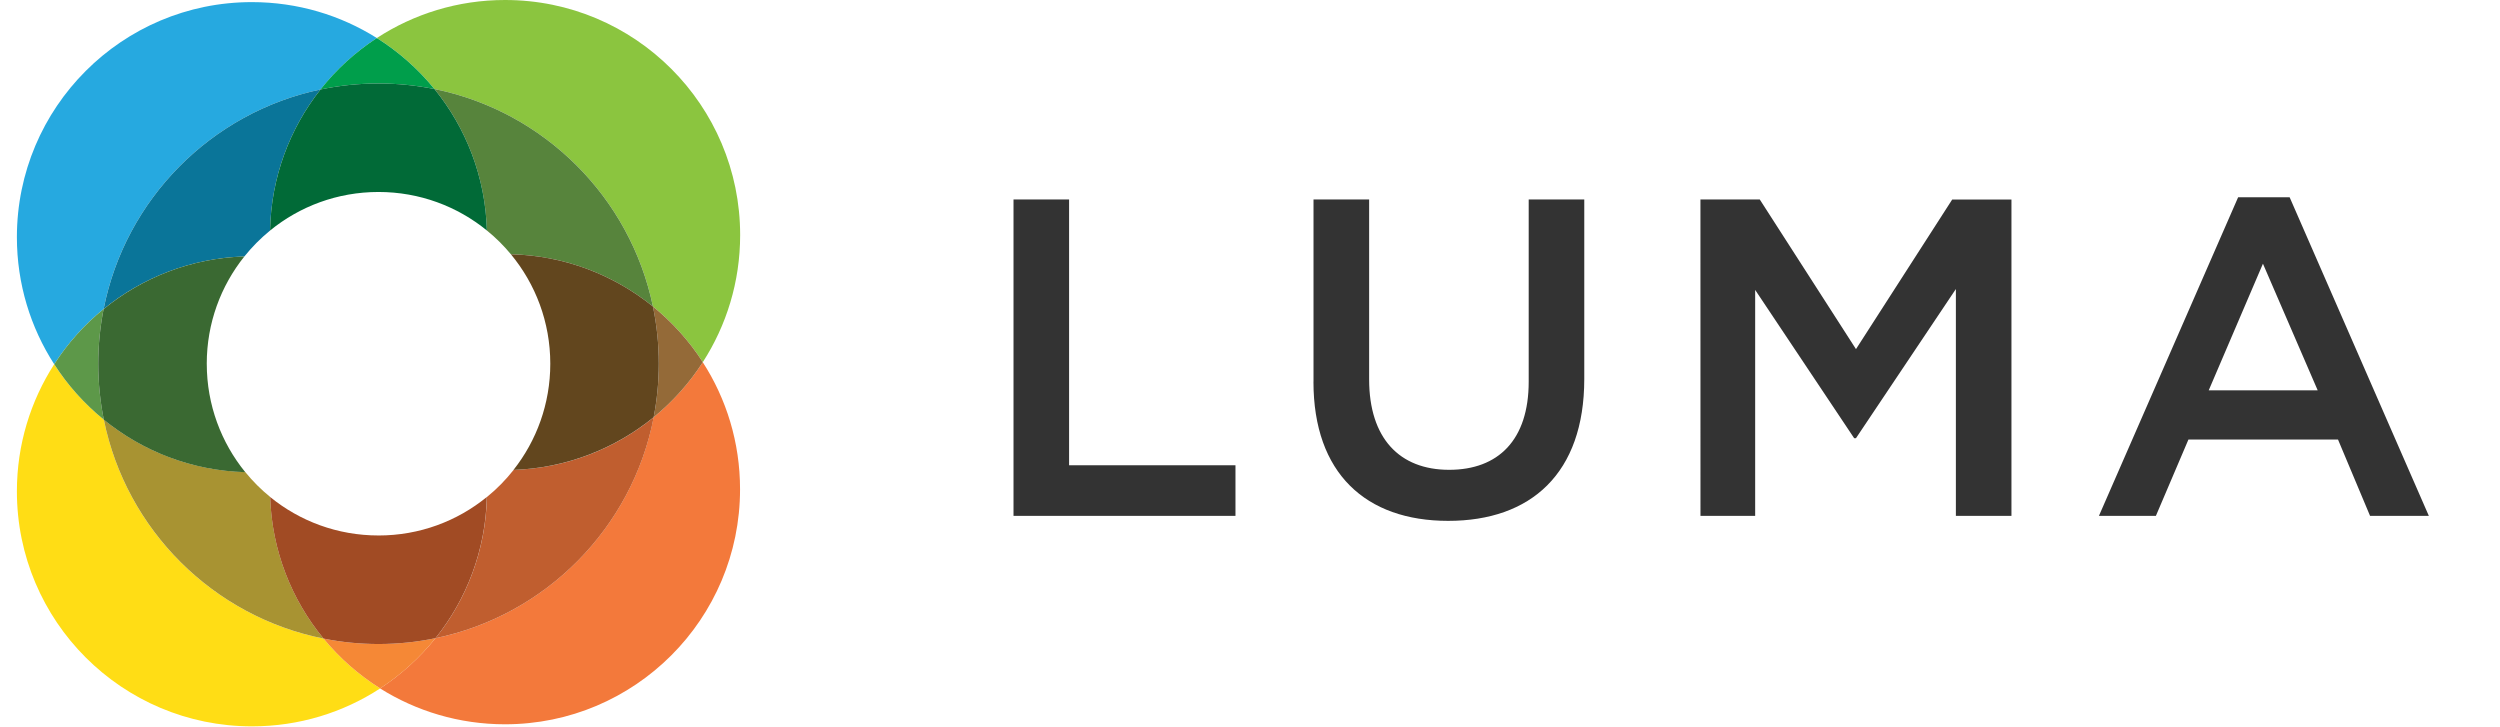
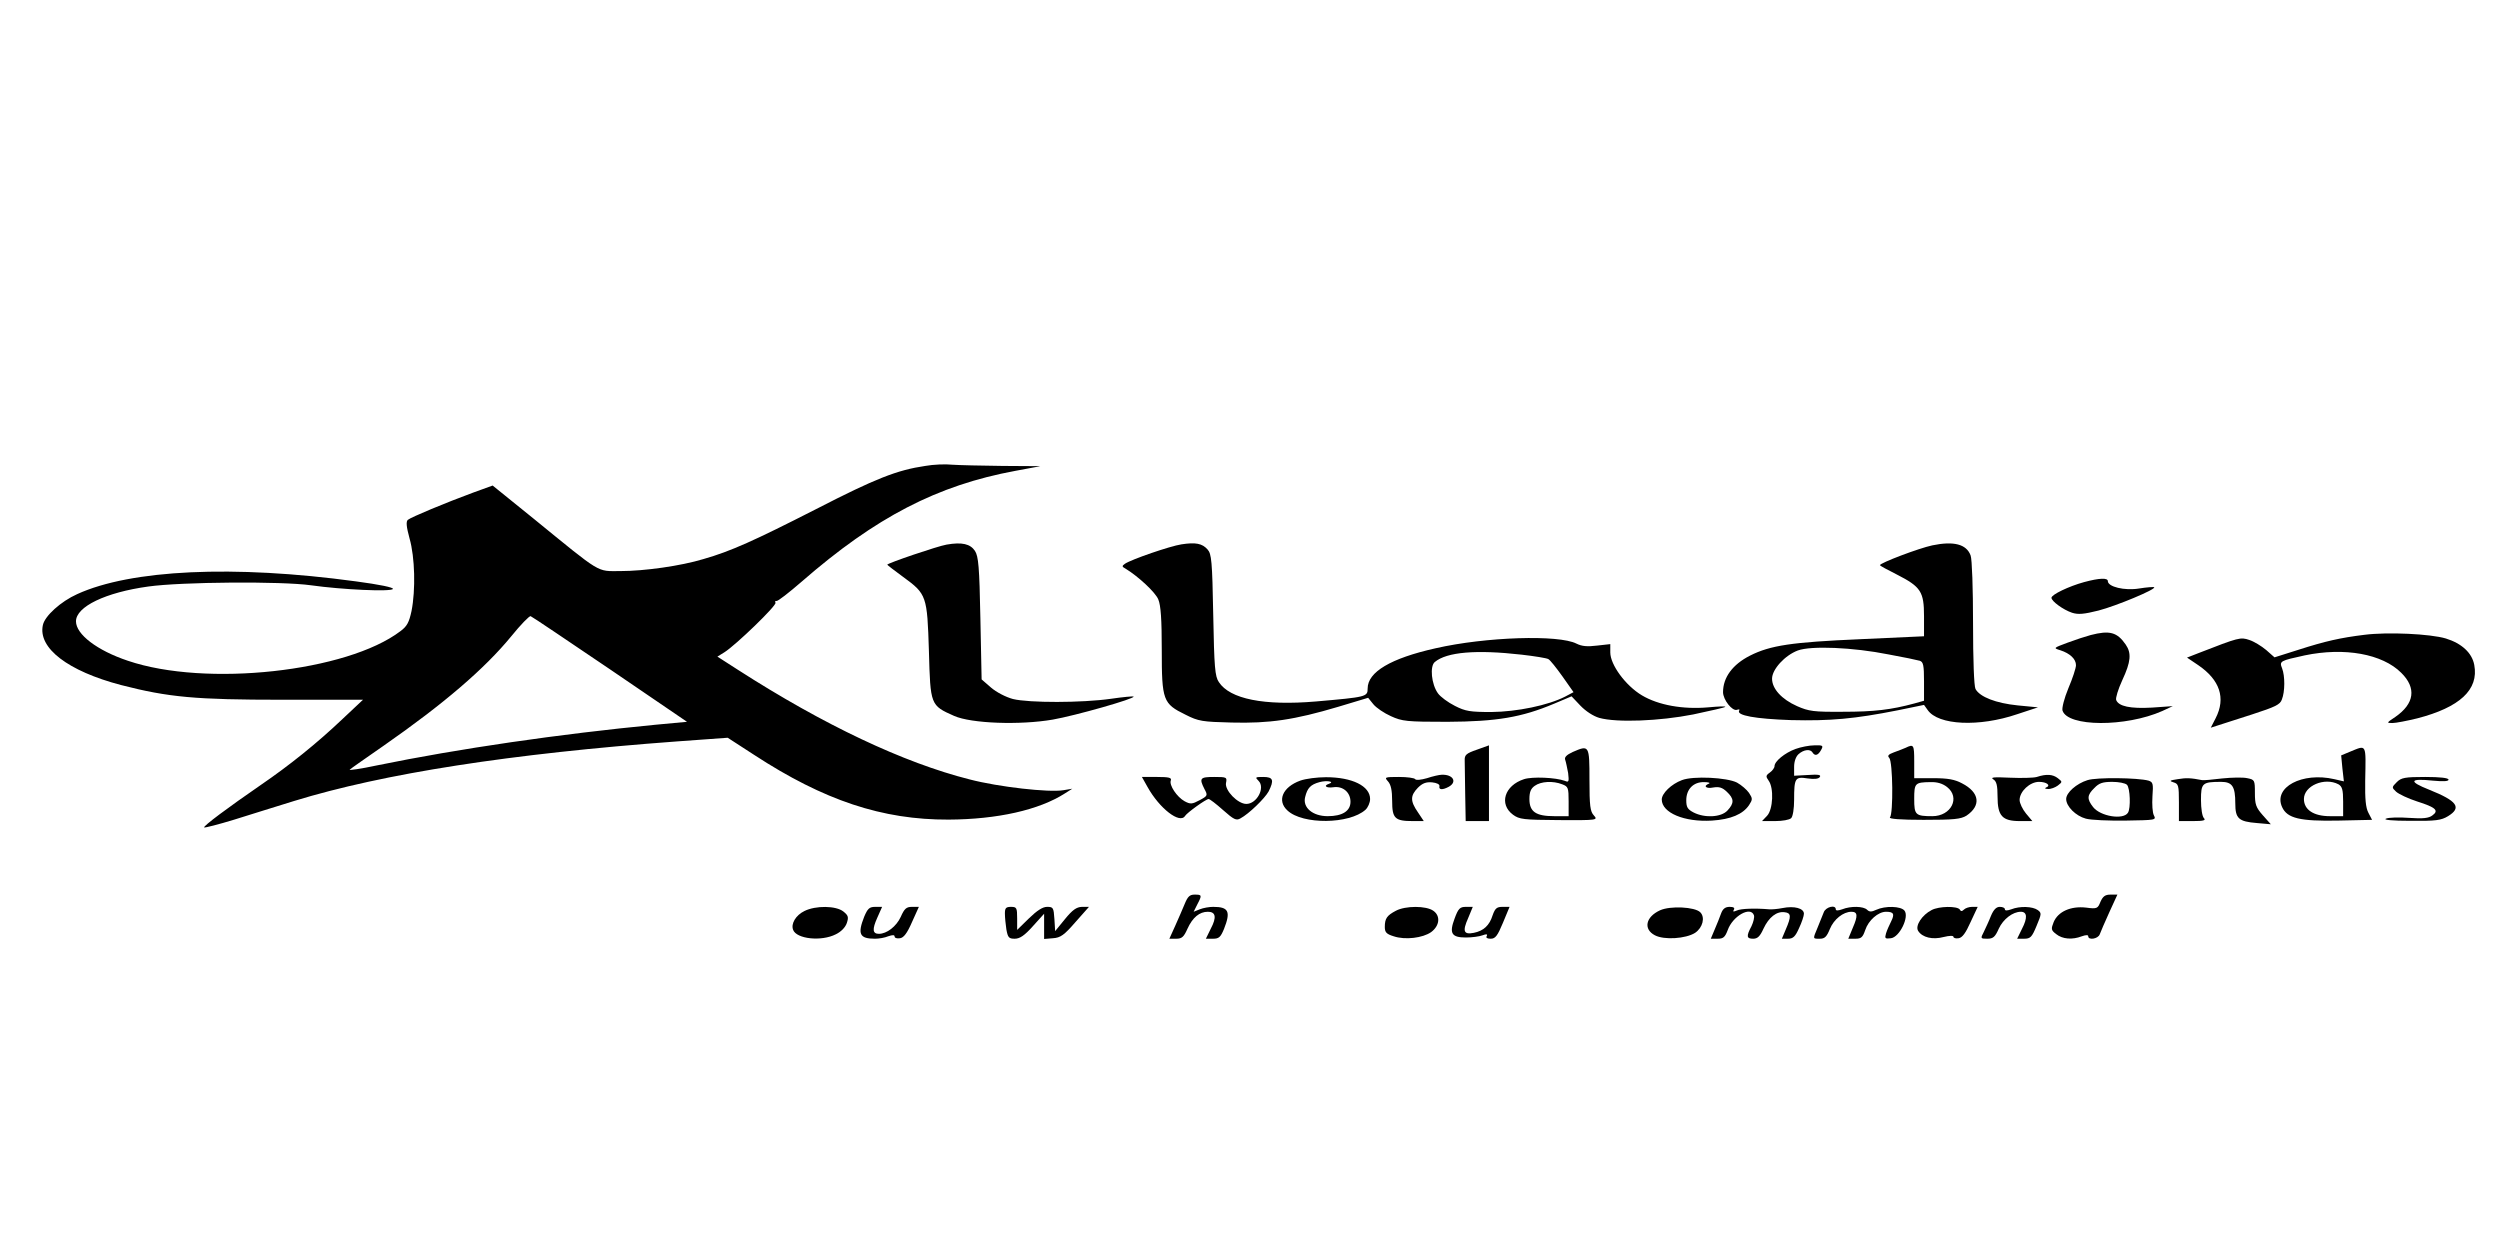
- <svg xmlns="http://www.w3.org/2000/svg" width="148" height="43" viewBox="1 2 148 43" enable-background="new 1 2 148 43">
-   <path d="M7.134 20.294C8.42 13.794 13.5 8.66 19.974 7.298c.94-1.187 2.067-2.218 3.335-3.046-2.145-1.348-4.68-2.127-7.4-2.127C8.23 2.125 2 8.355 2 16.04c0 2.772.812 5.356 2.21 7.523.795-1.24 1.785-2.343 2.924-3.27z" fill="#26A9E0" />
-   <path d="M26.72 7.272c6.48 1.314 11.59 6.403 12.933 12.872 1.15.935 2.15 2.045 2.954 3.294 1.397-2.168 2.21-4.75 2.21-7.523C44.817 8.23 38.587 2 30.9 2c-2.8 0-5.407.828-7.59 2.25 1.296.816 2.45 1.84 3.41 3.022z" fill="#8BC53F" />
-   <path d="M19.976 7.298c1.108-.233 2.255-.356 3.433-.356 1.13 0 2.24.114 3.31.33-.96-1.182-2.116-2.205-3.41-3.02-1.27.828-2.4 1.86-3.337 3.046z" fill="#009E4B" />
-   <path d="M20.155 39.804C13.622 38.506 8.47 33.37 7.148 26.844c-1.145-.93-2.14-2.036-2.94-3.28C2.813 25.734 2 28.314 2 31.087 2 38.77 8.23 45 15.916 45c2.8 0 5.407-.823 7.59-2.246-1.27-.8-2.402-1.796-3.35-2.95z" fill="#FFDD15" />
-   <path d="M7.148 26.845c-.217-1.07-.33-2.18-.33-3.312 0-1.107.108-2.192.317-3.24-1.14.928-2.13 2.03-2.925 3.27.798 1.245 1.792 2.352 2.938 3.282z" fill="#5D9849" />
-   <path d="M42.607 23.44c-.794 1.232-1.78 2.334-2.912 3.26-1.266 6.552-6.39 11.732-12.916 13.08-.928 1.155-2.035 2.16-3.278 2.974 2.14 1.344 4.677 2.124 7.395 2.124 7.685 0 13.915-6.23 13.915-13.914 0-2.774-.81-5.358-2.21-7.525z" fill="#F3793B" />
-   <path d="M39.653 20.145c.227 1.094.347 2.227.347 3.388 0 1.083-.104 2.138-.304 3.167 1.133-.925 2.118-2.027 2.912-3.26-.804-1.25-1.804-2.36-2.955-3.295z" fill="#946A38" />
-   <path d="M26.78 39.78c-1.088.228-2.217.346-3.372.346-1.113 0-2.2-.11-3.253-.322.95 1.156 2.08 2.15 3.35 2.95 1.244-.813 2.35-1.818 3.275-2.973z" fill="#F58836" />
-   <path d="M16.988 15.647c.06-3.15 1.167-6.044 2.987-8.35C13.5 8.66 8.42 13.794 7.135 20.295c2.286-1.864 5.176-3.013 8.332-3.113.453-.564.962-1.077 1.52-1.533z" fill="#0A7599" />
-   <path d="M31.245 17.052c3.183.078 6.102 1.225 8.408 3.093C38.31 13.675 33.2 8.585 26.72 7.272c1.866 2.297 3.016 5.202 3.103 8.373.52.42.995.893 1.422 1.407z" fill="#57843C" />
-   <path d="M23.408 13.365c2.433 0 4.666.853 6.416 2.28-.087-3.17-1.236-6.074-3.104-8.373-1.07-.217-2.178-.33-3.312-.33-1.176 0-2.325.122-3.433.355-1.82 2.305-2.927 5.2-2.987 8.35 1.753-1.43 3.987-2.282 6.42-2.282z" fill="#016A37" />
-   <path d="M15.52 29.948c-3.168-.088-6.074-1.236-8.372-3.104 1.322 6.524 6.474 11.66 13.008 12.96-1.89-2.295-3.058-5.202-3.16-8.382-.543-.44-1.036-.935-1.475-1.474z" fill="#A89332" />
-   <path d="M13.24 23.533c0-2.403.834-4.612 2.228-6.352-3.156.1-6.046 1.25-8.333 3.117-.208 1.047-.318 2.13-.318 3.24 0 1.132.114 2.24.33 3.31 2.3 1.868 5.204 3.017 8.374 3.105-1.423-1.75-2.28-3.98-2.28-6.416z" fill="#3A6932" />
-   <path d="M29.827 31.42c-.075 3.16-1.2 6.06-3.046 8.36 6.53-1.348 11.65-6.528 12.92-13.08-2.276 1.857-5.15 3.012-8.295 3.118-.464.59-.992 1.128-1.573 1.6z" fill="#C05E2F" />
-   <path d="M39.653 20.145c-2.307-1.867-5.225-3.015-8.408-3.093 1.457 1.76 2.332 4.02 2.332 6.48 0 2.374-.814 4.56-2.177 6.287 3.143-.11 6.02-1.265 8.296-3.12.2-1.03.304-2.087.304-3.17 0-1.16-.12-2.294-.347-3.388z" fill="#62461E" />
-   <path d="M23.408 33.7c-2.432 0-4.664-.85-6.415-2.277.103 3.18 1.272 6.087 3.16 8.38 1.053.213 2.14.323 3.254.323 1.155 0 2.284-.118 3.372-.345 1.842-2.3 2.97-5.2 3.042-8.36-1.75 1.43-3.983 2.28-6.417 2.28z" fill="#A14B24" />
-   <path d="M61 13.81h3.29v15.734h9.85v2.995H61V13.81zm17.76 10.785V13.81h3.293v10.65c0 3.48 1.792 5.353 4.736 5.353 2.912 0 4.71-1.768 4.71-5.218V13.81h3.29v10.623c0 5.594-3.16 8.402-8.057 8.402-4.872 0-7.975-2.81-7.975-8.24zm22.912-10.785h3.507l5.695 8.858 5.697-8.857h3.507v18.73h-3.29V19.11l-5.914 8.83h-.108l-5.86-8.777V32.54h-3.238l-.002-18.73zm31.824-.133h3.05l8.242 18.864h-3.48l-1.898-4.52h-8.855l-1.927 4.52h-3.372l8.24-18.86zm4.71 11.427l-3.24-7.493-3.21 7.497h6.45z" fill="#333" />
+ <svg xmlns="http://www.w3.org/2000/svg" version="1.0" width="1020pt" height="510pt" viewBox="0 0 1020 510" preserveAspectRatio="xMidYMid meet">
+   <g transform="translate(0,510) scale(0.1,-0.1)" fill="#000000" stroke="none">
+     <path d="M3775 3199 c-115 -17 -202 -51 -445 -176 -253 -129 -348 -172 -460 -204 -92 -28 -241 -49 -339 -49 -98 0 -73 -15 -354 214 l-167 135 -80 -29 c-111 -41 -253 -100 -266 -111 -8 -7 -6 -28 7 -76 22 -77 25 -210 8 -296 -10 -46 -18 -62 -45 -82 -218 -166 -794 -229 -1112 -121 -126 42 -212 108 -212 161 0 60 121 118 295 142 136 19 544 22 664 5 128 -18 327 -27 334 -15 4 6 -53 18 -151 31 -500 68 -918 48 -1137 -52 -67 -30 -132 -89 -140 -126 -21 -94 102 -188 319 -245 194 -50 304 -60 659 -60 l328 0 -83 -78 c-105 -100 -219 -191 -333 -269 -135 -93 -237 -169 -232 -174 2 -2 58 12 123 32 65 21 175 54 244 76 364 112 884 193 1562 243 l207 15 108 -70 c285 -186 523 -265 793 -264 199 1 369 39 475 107 l30 19 -36 -6 c-59 -10 -264 13 -383 44 -269 68 -595 222 -945 447 l-84 54 29 18 c46 29 215 192 208 202 -3 5 -1 8 4 7 5 -2 51 34 103 79 302 263 553 393 872 452 l102 19 -155 1 c-85 1 -177 3 -205 5 -27 3 -77 1 -110 -5z m-1286 -830 l314 -214 -129 -12 c-393 -38 -800 -97 -1137 -166 -65 -14 -115 -21 -110 -17 4 4 67 48 139 98 244 170 411 313 520 446 38 47 74 84 79 82 6 -2 151 -100 324 -217z" />
+     <path d="M3862 2878 c-36 -6 -242 -76 -242 -82 0 -1 29 -24 65 -50 96 -70 98 -77 105 -303 6 -220 6 -221 103 -264 70 -31 269 -38 402 -15 92 16 338 86 330 94 -2 2 -44 -2 -92 -9 -119 -17 -335 -17 -400 -1 -30 8 -68 28 -90 47 l-38 33 -5 249 c-4 211 -8 253 -22 275 -19 29 -53 37 -116 26z" />
+     <path d="M4820 2879 c-46 -7 -203 -61 -230 -79 -13 -9 -13 -12 2 -20 51 -31 122 -96 134 -126 10 -24 14 -80 14 -206 0 -206 5 -219 97 -264 53 -27 69 -29 188 -32 154 -4 256 11 434 64 l123 37 21 -26 c12 -15 45 -37 72 -49 46 -21 64 -23 230 -23 201 1 303 18 436 74 l71 30 36 -38 c22 -23 53 -43 77 -50 72 -20 246 -13 383 14 70 15 129 28 131 31 3 3 -28 2 -70 -2 -103 -9 -203 9 -270 49 -67 40 -129 125 -129 175 l0 34 -54 -6 c-40 -5 -62 -3 -84 8 -72 37 -369 28 -575 -19 -183 -41 -277 -97 -277 -164 0 -34 -5 -35 -211 -53 -212 -18 -351 10 -396 79 -16 23 -19 60 -23 274 -4 220 -7 249 -23 267 -22 25 -49 30 -107 21z m1388 -450 c53 -6 102 -14 109 -18 7 -3 33 -36 58 -71 l45 -64 -34 -18 c-70 -36 -197 -62 -301 -63 -87 0 -106 3 -149 25 -28 14 -59 37 -69 51 -27 37 -34 111 -13 128 49 41 169 51 354 30z" />
+     <path d="M7884 2875 c-56 -12 -214 -72 -214 -81 0 -2 31 -19 69 -38 98 -50 111 -70 111 -170 l0 -82 -262 -12 c-277 -12 -365 -25 -448 -67 -71 -36 -110 -89 -110 -149 0 -31 38 -79 57 -72 8 3 12 2 9 -3 -13 -20 66 -34 211 -39 160 -4 260 5 436 40 l107 22 15 -21 c43 -62 209 -70 365 -17 l85 28 -83 8 c-88 9 -154 34 -172 67 -6 12 -10 117 -10 270 0 137 -4 261 -10 275 -17 46 -69 59 -156 41z m-179 -445 c61 -11 118 -23 128 -26 14 -5 17 -18 17 -84 l0 -79 -39 -11 c-96 -26 -165 -34 -291 -34 -121 -1 -140 2 -188 23 -63 28 -102 71 -102 112 0 38 52 95 105 115 54 20 225 13 370 -16z" />
+     <path d="M8503 2725 c-62 -17 -133 -51 -133 -64 0 -14 48 -49 84 -61 25 -8 48 -6 108 9 73 19 236 87 227 95 -2 2 -30 0 -61 -5 -60 -10 -128 7 -128 30 0 14 -34 13 -97 -4z" />
+     <path d="M8530 2509 c-19 -5 -62 -19 -94 -31 -59 -22 -59 -22 -30 -31 40 -13 64 -36 64 -61 0 -12 -14 -54 -31 -94 -17 -41 -27 -81 -24 -91 21 -67 258 -68 407 -2 l43 20 -85 -6 c-88 -5 -136 5 -146 31 -3 8 8 44 25 81 35 75 38 110 14 145 -35 51 -66 59 -143 39z" />
+     <path d="M9647 2510 c-98 -12 -160 -26 -269 -61 l-98 -31 -34 30 c-19 16 -50 35 -69 41 -36 12 -41 11 -208 -54 l-46 -18 46 -31 c88 -60 113 -134 71 -216 l-20 -39 28 9 c15 5 78 25 140 45 95 31 115 40 122 61 13 32 13 96 1 127 -12 30 -8 31 92 53 163 34 317 6 394 -71 63 -62 54 -126 -24 -180 -36 -24 -37 -25 -12 -25 14 0 60 9 101 19 174 45 252 117 233 218 -9 49 -51 88 -116 108 -64 19 -237 27 -332 15z" />
+     <path d="M6025 2041 c-43 -15 -50 -21 -49 -44 0 -15 1 -76 2 -137 l2 -110 48 0 47 0 0 155 c0 85 0 155 0 154 0 0 -22 -8 -50 -18z" />
+     <path d="M7325 2044 c-43 -16 -85 -50 -85 -70 0 -7 -9 -19 -19 -26 -17 -12 -17 -16 -5 -33 22 -30 18 -117 -6 -143 l-21 -22 54 0 c29 0 58 5 65 12 7 7 12 39 12 74 0 90 4 96 55 88 28 -4 45 -2 50 6 6 9 -7 11 -49 8 l-56 -3 0 36 c0 22 7 42 18 52 21 19 48 22 57 7 10 -16 23 -12 35 10 10 18 8 20 -27 19 -21 0 -56 -7 -78 -15z" />
+     <path d="M7775 2049 c-11 -5 -33 -13 -49 -19 -22 -8 -26 -14 -18 -22 15 -15 17 -229 3 -243 -6 -6 44 -10 137 -10 124 0 152 3 175 17 61 41 54 95 -18 132 -30 16 -58 21 -117 21 l-78 0 0 68 c0 69 -2 72 -35 56z m169 -160 c55 -43 17 -119 -60 -119 -69 0 -74 5 -74 70 0 65 3 68 66 69 28 1 50 -6 68 -20z" />
+     <path d="M6417 2032 c-26 -12 -35 -22 -31 -32 3 -8 8 -33 12 -54 4 -35 3 -39 -13 -32 -38 14 -133 18 -167 7 -80 -26 -103 -102 -45 -145 26 -19 42 -21 188 -22 157 -1 159 0 142 19 -15 16 -18 39 -18 145 0 142 -1 143 -68 114z m-43 -132 c24 -9 26 -14 26 -70 l0 -60 -58 0 c-76 0 -102 18 -102 70 0 29 6 43 22 54 25 18 74 21 112 6z" />
+     <path d="M9588 2033 l-36 -15 5 -53 6 -53 -39 9 c-131 30 -250 -33 -213 -114 21 -46 73 -58 229 -55 l138 3 -15 29 c-11 21 -14 56 -13 130 3 155 7 147 -62 119z m-47 -133 c15 -9 19 -22 19 -70 l0 -60 -54 0 c-66 0 -106 26 -106 70 0 54 84 90 141 60z" />
+     <path d="M5822 1925 c-24 -7 -45 -9 -48 -4 -3 5 -33 9 -66 9 -59 0 -60 -1 -45 -18 12 -13 17 -37 17 -80 0 -71 11 -82 84 -82 l45 0 -24 36 c-32 46 -31 68 0 100 19 19 34 24 58 22 19 -2 31 -8 30 -15 -4 -16 12 -17 38 -3 36 20 17 51 -29 49 -9 0 -36 -6 -60 -14z" />
+     <path d="M8310 1930 c-14 -4 -63 -5 -110 -3 -65 3 -81 2 -67 -7 13 -8 17 -25 17 -70 0 -79 19 -100 91 -100 l51 0 -26 31 c-14 17 -26 42 -26 55 0 35 42 74 79 74 32 0 50 -15 29 -23 -7 -3 -4 -6 8 -6 11 -1 29 6 40 14 19 15 19 15 0 30 -21 16 -46 18 -86 5z" />
+     <path d="M4682 1889 c49 -88 132 -152 153 -118 9 14 86 69 96 69 5 0 31 -20 59 -45 44 -39 54 -44 71 -34 34 18 99 81 115 110 23 46 19 59 -22 59 -33 0 -34 -1 -19 -16 28 -28 -7 -94 -50 -94 -35 0 -88 55 -83 85 5 24 3 25 -48 25 -58 0 -62 -5 -40 -49 14 -26 14 -28 -20 -46 -30 -16 -37 -17 -61 -4 -31 17 -64 66 -56 85 4 11 -8 14 -56 14 l-62 0 23 -41z" />
+     <path d="M5305 1915 c-72 -26 -96 -82 -52 -122 62 -58 252 -56 318 3 10 9 19 29 19 44 0 53 -73 89 -180 89 -36 0 -83 -6 -105 -14z m117 -13 c-24 -8 -11 -18 18 -14 39 6 70 -21 70 -59 0 -38 -33 -59 -93 -59 -61 0 -103 35 -92 78 9 37 22 51 59 61 29 8 64 2 38 -7z" />
+     <path d="M6862 1917 c-43 -16 -82 -54 -82 -79 0 -54 92 -93 205 -86 77 5 126 26 151 63 15 23 15 27 0 50 -9 13 -31 32 -49 42 -41 21 -179 28 -225 10z m111 -14 c-26 -10 -12 -22 17 -16 24 4 37 0 55 -17 31 -29 31 -47 3 -77 -26 -28 -93 -31 -138 -8 -25 13 -30 22 -30 50 0 45 29 75 73 74 17 0 26 -3 20 -6z" />
+     <path d="M8517 1917 c-45 -14 -87 -51 -87 -77 0 -30 39 -69 80 -80 21 -6 95 -9 164 -8 120 2 124 2 114 21 -6 11 -8 46 -6 78 4 52 2 58 -16 64 -44 12 -212 14 -249 2z m161 -19 c13 -13 16 -96 4 -114 -19 -30 -112 -15 -142 23 -26 33 -25 49 5 78 19 20 34 25 73 25 26 0 53 -5 60 -12z" />
+     <path d="M8885 1921 c-33 -5 -36 -7 -17 -13 20 -6 22 -12 22 -82 l0 -76 57 0 c44 0 54 3 45 12 -7 7 -12 39 -12 74 0 69 5 74 82 74 46 0 58 -19 58 -88 0 -62 14 -74 88 -80 l57 -5 -33 37 c-28 32 -32 44 -32 91 0 52 -1 54 -31 60 -17 4 -63 3 -102 -1 -40 -5 -76 -8 -82 -7 -46 9 -65 10 -100 4z" />
+     <path d="M9779 1909 c-21 -21 -21 -22 -3 -39 11 -10 49 -28 86 -40 76 -24 90 -37 62 -57 -14 -11 -38 -14 -94 -10 -41 3 -84 2 -95 -3 -13 -5 24 -9 100 -9 103 -1 125 2 153 19 57 35 38 62 -77 108 -86 34 -80 47 15 37 43 -4 64 -3 64 4 0 7 -34 11 -95 11 -83 0 -98 -3 -116 -21z" />
+     <path d="M4834 1413 c-9 -21 -26 -62 -39 -90 l-24 -53 28 0 c23 0 31 7 46 41 21 46 49 69 83 69 32 0 37 -22 12 -69 l-20 -41 29 0 c24 0 31 6 45 40 28 71 19 90 -44 90 -16 0 -40 -4 -55 -10 l-25 -10 15 30 c20 38 19 40 -11 40 -20 0 -28 -8 -40 -37z" />
+     <path d="M8570 1421 c-11 -28 -14 -30 -59 -24 -62 7 -114 -16 -132 -59 -11 -28 -11 -33 10 -49 26 -21 66 -24 105 -9 17 6 26 6 26 0 0 -17 40 -11 47 8 3 9 21 50 39 90 l33 72 -28 0 c-22 0 -31 -7 -41 -29z" />
+     <path d="M3282 1383 c-35 -17 -56 -52 -46 -77 14 -37 115 -48 174 -18 21 10 39 28 45 46 8 24 6 31 -14 47 -30 24 -113 25 -159 2z" />
+     <path d="M3526 1360 c-28 -71 -19 -90 44 -90 16 0 40 4 54 10 18 6 26 6 26 -1 0 -6 10 -9 22 -7 15 2 29 20 49 66 l28 62 -28 0 c-23 0 -31 -7 -46 -41 -18 -39 -57 -69 -89 -69 -26 0 -28 18 -7 65 l20 45 -28 0 c-24 0 -31 -7 -45 -40z" />
+     <path d="M4100 1373 c0 -16 3 -45 6 -65 6 -33 10 -38 34 -38 21 0 40 13 74 51 l46 51 0 -52 0 -51 36 3 c31 2 46 13 92 66 l55 62 -29 0 c-22 -1 -38 -12 -69 -50 l-40 -49 -3 49 c-3 47 -5 50 -30 50 -18 0 -41 -15 -74 -47 l-48 -47 0 47 c0 43 -2 47 -25 47 -21 0 -25 -5 -25 -27z" />
+     <path d="M5695 1384 c-36 -19 -45 -31 -45 -66 0 -22 7 -29 36 -38 47 -16 119 -7 153 17 35 26 39 66 9 87 -29 21 -114 21 -153 0z" />
+     <path d="M5935 1353 c-23 -61 -13 -78 46 -78 24 0 55 4 68 9 16 6 21 5 17 -3 -5 -7 2 -11 16 -11 19 0 28 12 50 65 l27 65 -29 0 c-23 0 -30 -6 -40 -34 -13 -42 -37 -64 -77 -72 -41 -8 -47 6 -23 60 l19 46 -28 0 c-24 0 -31 -6 -46 -47z" />
+     <path d="M6773 1386 c-59 -27 -69 -77 -21 -102 38 -20 126 -14 164 10 31 21 42 63 21 84 -22 22 -122 27 -164 8z" />
+     <path d="M7022 1373 c-6 -16 -17 -45 -26 -65 l-16 -38 28 0 c23 0 30 6 41 35 20 57 93 99 107 61 3 -8 -2 -28 -10 -45 -22 -41 -20 -51 7 -51 18 0 28 10 42 41 22 47 54 72 87 67 26 -3 27 -17 4 -70 l-16 -38 25 0 c21 0 30 9 45 43 11 23 20 50 20 59 0 22 -39 33 -88 23 -20 -4 -45 -6 -54 -5 -57 5 -116 3 -132 -5 -14 -6 -17 -5 -12 3 5 8 -1 12 -17 12 -18 0 -28 -8 -35 -27z" />
+     <path d="M7441 1378 c-5 -13 -16 -40 -25 -62 -20 -48 -21 -46 9 -46 20 0 28 8 41 40 16 39 54 70 88 70 25 0 27 -16 6 -64 l-19 -46 29 0 c24 0 30 6 40 35 13 40 53 75 85 75 31 0 36 -9 21 -39 -7 -14 -17 -36 -21 -49 -6 -21 -4 -23 20 -20 35 4 76 88 55 113 -15 18 -78 20 -115 3 -19 -9 -28 -9 -37 0 -15 15 -67 16 -102 2 -17 -6 -26 -6 -26 0 0 20 -41 10 -49 -12z" />
+     <path d="M7881 1387 c-39 -20 -68 -64 -55 -85 17 -27 59 -37 104 -25 24 6 40 6 40 1 0 -5 9 -8 21 -6 15 2 29 21 49 66 l29 62 -23 0 c-12 0 -27 -5 -33 -11 -8 -8 -13 -8 -17 0 -10 15 -85 14 -115 -2z" />
+     <path d="M8123 1363 c-8 -21 -22 -50 -29 -65 -14 -27 -14 -28 14 -28 24 0 32 7 47 41 18 39 57 69 90 69 26 0 28 -25 5 -69 l-20 -41 28 0 c26 0 32 6 51 52 21 50 21 53 5 65 -21 15 -73 17 -108 3 -17 -6 -26 -6 -26 0 0 6 -9 10 -21 10 -14 0 -25 -11 -36 -37z" />
+   </g>
</svg>
